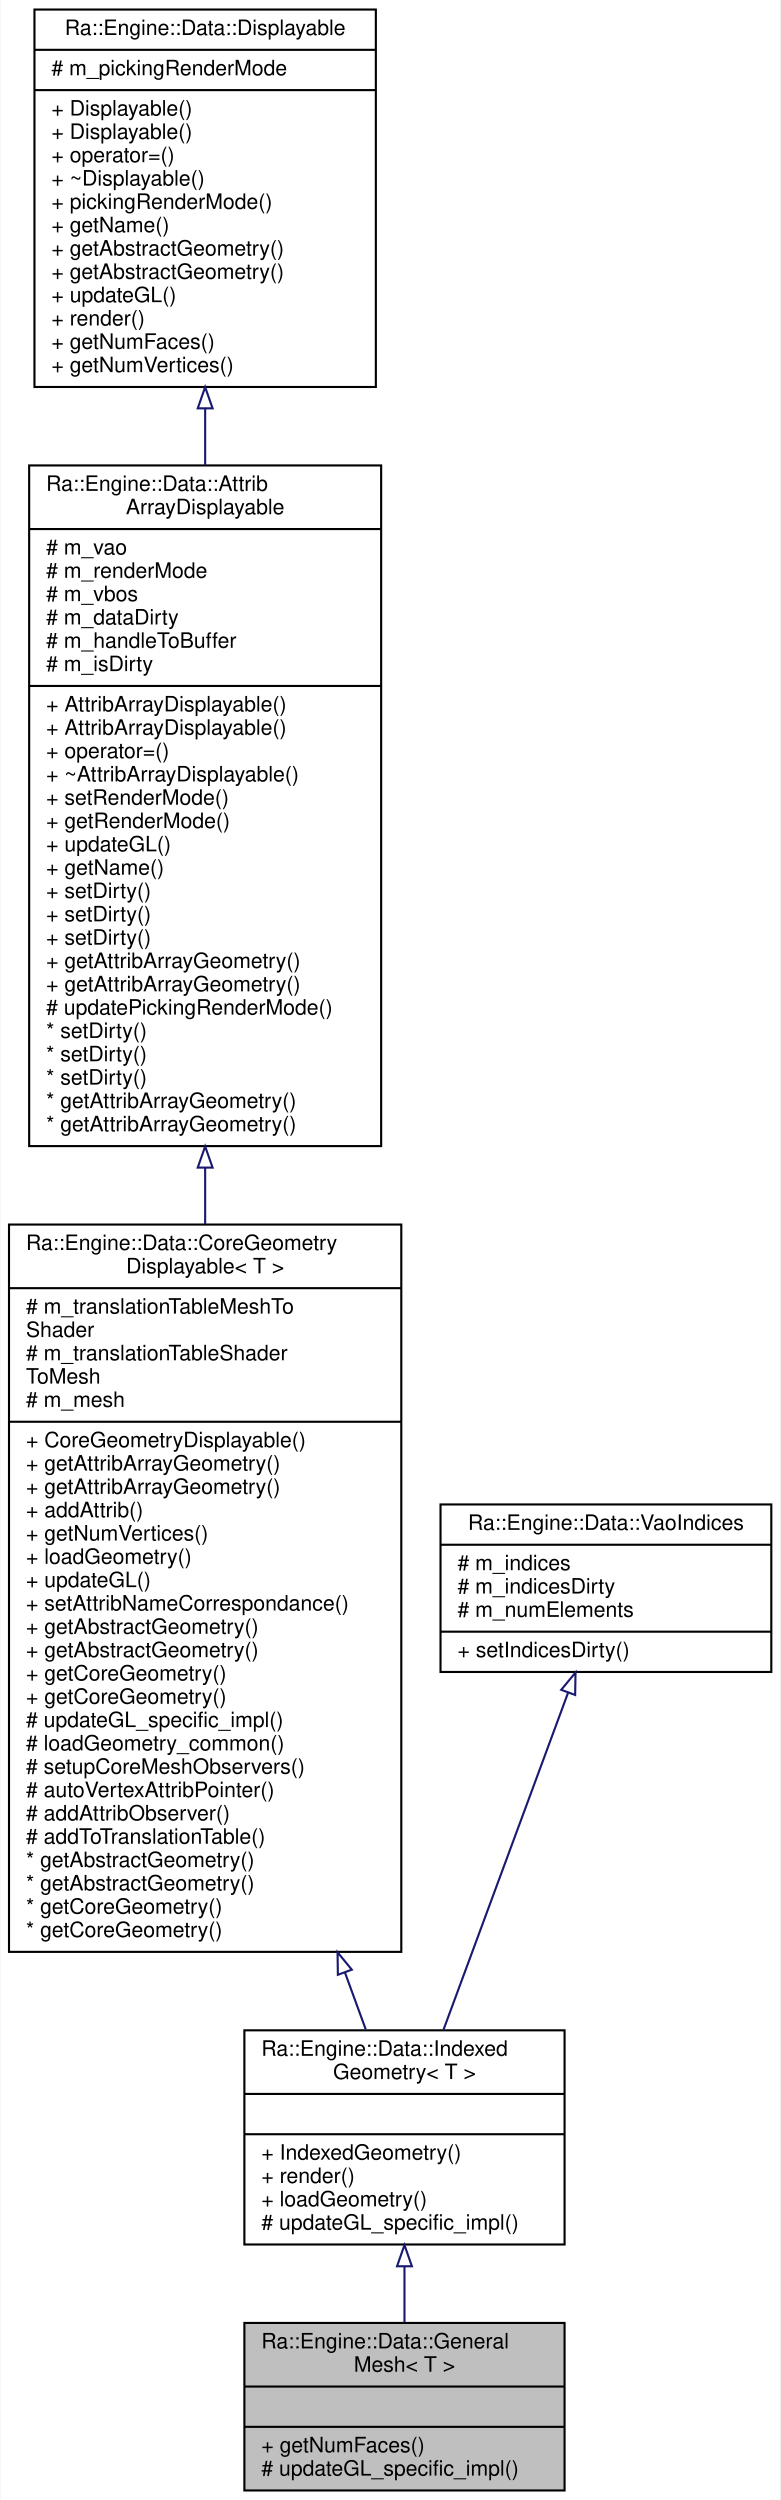
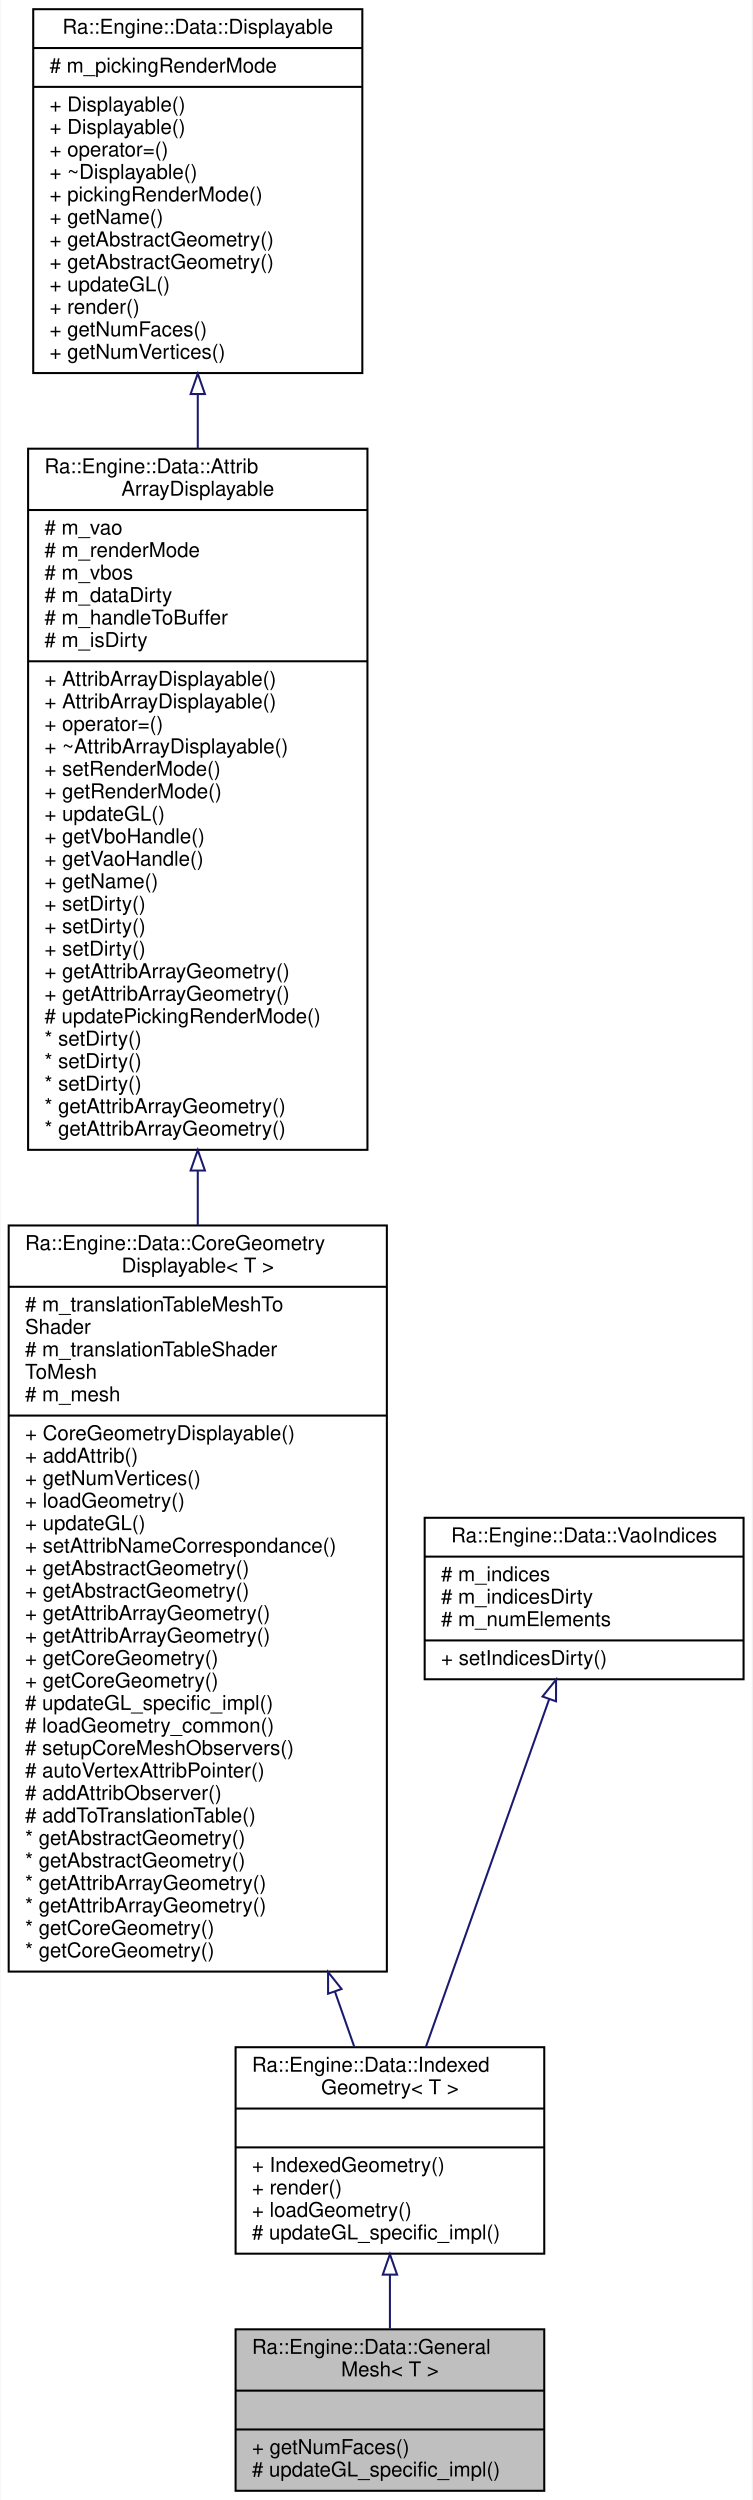
- <svg xmlns="http://www.w3.org/2000/svg" xmlns:xlink="http://www.w3.org/1999/xlink" width="368pt" height="1179pt" viewBox="0.00 0.00 367.50 1179.00">
-   <g id="graph0" class="graph" transform="scale(1 1) rotate(0) translate(4 1175)">
-     <polygon fill="white" stroke="transparent" points="-4,4 -4,-1175 363.5,-1175 363.5,4 -4,4" />
+ <svg xmlns="http://www.w3.org/2000/svg" xmlns:xlink="http://www.w3.org/1999/xlink" width="368pt" height="1223pt" viewBox="0.00 0.00 367.50 1223.00">
+   <g id="graph0" class="graph" transform="scale(1 1) rotate(0) translate(4 1219)">
+     <polygon fill="white" stroke="transparent" points="-4,4 -4,-1219 363.5,-1219 363.5,4 -4,4" />
    <g id="node1" class="node">
      <g id="a_node1">
        <a xlink:title=" ">
          <polygon fill="#bfbfbf" stroke="black" points="111,-0.5 111,-79.5 262,-79.5 262,-0.5 111,-0.5" />
          <text text-anchor="start" x="119" y="-67.5" font-family="Helvetica,sans-Serif" font-size="10.00">Ra::Engine::Data::General</text>
          <text text-anchor="middle" x="186.5" y="-56.5" font-family="Helvetica,sans-Serif" font-size="10.00">Mesh&lt; T &gt;</text>
          <polyline fill="none" stroke="black" points="111,-49.5 262,-49.5 " />
          <text text-anchor="middle" x="186.5" y="-37.5" font-family="Helvetica,sans-Serif" font-size="10.00"> </text>
          <polyline fill="none" stroke="black" points="111,-30.5 262,-30.5 " />
          <text text-anchor="start" x="119" y="-18.5" font-family="Helvetica,sans-Serif" font-size="10.00">+ getNumFaces()</text>
          <text text-anchor="start" x="119" y="-7.5" font-family="Helvetica,sans-Serif" font-size="10.00"># updateGL_specific_impl()</text>
        </a>
      </g>
    </g>
    <g id="node2" class="node">
      <g id="a_node2">
        <a xlink:href="classRa_1_1Engine_1_1Data_1_1IndexedGeometry.html" target="_top" xlink:title="An engine mesh owning CoreGeometry, with indices.">
          <polygon fill="white" stroke="black" points="111,-116.5 111,-217.5 262,-217.5 262,-116.5 111,-116.5" />
          <text text-anchor="start" x="119" y="-205.5" font-family="Helvetica,sans-Serif" font-size="10.00">Ra::Engine::Data::Indexed</text>
          <text text-anchor="middle" x="186.5" y="-194.5" font-family="Helvetica,sans-Serif" font-size="10.00">Geometry&lt; T &gt;</text>
          <polyline fill="none" stroke="black" points="111,-187.5 262,-187.5 " />
          <text text-anchor="middle" x="186.5" y="-175.5" font-family="Helvetica,sans-Serif" font-size="10.00"> </text>
          <polyline fill="none" stroke="black" points="111,-168.5 262,-168.5 " />
          <text text-anchor="start" x="119" y="-156.5" font-family="Helvetica,sans-Serif" font-size="10.00">+ IndexedGeometry()</text>
          <text text-anchor="start" x="119" y="-145.5" font-family="Helvetica,sans-Serif" font-size="10.00">+ render()</text>
          <text text-anchor="start" x="119" y="-134.5" font-family="Helvetica,sans-Serif" font-size="10.00">+ loadGeometry()</text>
          <text text-anchor="start" x="119" y="-123.5" font-family="Helvetica,sans-Serif" font-size="10.00"># updateGL_specific_impl()</text>
        </a>
      </g>
    </g>
    <g id="edge1" class="edge">
      <path fill="none" stroke="midnightblue" d="M186.5,-106.19C186.5,-97.22 186.5,-88.18 186.5,-79.81" />
      <polygon fill="none" stroke="midnightblue" points="183,-106.24 186.5,-116.24 190,-106.24 183,-106.24" />
    </g>
    <g id="node3" class="node">
      <g id="a_node3">
        <a xlink:href="classRa_1_1Engine_1_1Data_1_1CoreGeometryDisplayable.html" target="_top" xlink:title="Template class to manage the Displayable aspect of a Core Geomertry, such as TriangleMesh.">
-           <polygon fill="white" stroke="black" points="0,-254.5 0,-597.5 185,-597.5 185,-254.5 0,-254.5" />
-           <text text-anchor="start" x="8" y="-585.5" font-family="Helvetica,sans-Serif" font-size="10.00">Ra::Engine::Data::CoreGeometry</text>
-           <text text-anchor="middle" x="92.5" y="-574.5" font-family="Helvetica,sans-Serif" font-size="10.00">Displayable&lt; T &gt;</text>
-           <polyline fill="none" stroke="black" points="0,-567.5 185,-567.5 " />
-           <text text-anchor="start" x="8" y="-555.5" font-family="Helvetica,sans-Serif" font-size="10.00"># m_translationTableMeshTo</text>
-           <text text-anchor="start" x="8" y="-544.5" font-family="Helvetica,sans-Serif" font-size="10.00">Shader</text>
-           <text text-anchor="start" x="8" y="-533.5" font-family="Helvetica,sans-Serif" font-size="10.00"># m_translationTableShader</text>
-           <text text-anchor="start" x="8" y="-522.5" font-family="Helvetica,sans-Serif" font-size="10.00">ToMesh</text>
-           <text text-anchor="start" x="8" y="-511.5" font-family="Helvetica,sans-Serif" font-size="10.00"># m_mesh</text>
-           <polyline fill="none" stroke="black" points="0,-504.5 185,-504.5 " />
-           <text text-anchor="start" x="8" y="-492.5" font-family="Helvetica,sans-Serif" font-size="10.00">+ CoreGeometryDisplayable()</text>
-           <text text-anchor="start" x="8" y="-481.5" font-family="Helvetica,sans-Serif" font-size="10.00">+ getAttribArrayGeometry()</text>
-           <text text-anchor="start" x="8" y="-470.5" font-family="Helvetica,sans-Serif" font-size="10.00">+ getAttribArrayGeometry()</text>
-           <text text-anchor="start" x="8" y="-459.5" font-family="Helvetica,sans-Serif" font-size="10.00">+ addAttrib()</text>
-           <text text-anchor="start" x="8" y="-448.5" font-family="Helvetica,sans-Serif" font-size="10.00">+ getNumVertices()</text>
-           <text text-anchor="start" x="8" y="-437.5" font-family="Helvetica,sans-Serif" font-size="10.00">+ loadGeometry()</text>
-           <text text-anchor="start" x="8" y="-426.5" font-family="Helvetica,sans-Serif" font-size="10.00">+ updateGL()</text>
-           <text text-anchor="start" x="8" y="-415.5" font-family="Helvetica,sans-Serif" font-size="10.00">+ setAttribNameCorrespondance()</text>
-           <text text-anchor="start" x="8" y="-404.5" font-family="Helvetica,sans-Serif" font-size="10.00">+ getAbstractGeometry()</text>
-           <text text-anchor="start" x="8" y="-393.5" font-family="Helvetica,sans-Serif" font-size="10.00">+ getAbstractGeometry()</text>
-           <text text-anchor="start" x="8" y="-382.5" font-family="Helvetica,sans-Serif" font-size="10.00">+ getCoreGeometry()</text>
-           <text text-anchor="start" x="8" y="-371.5" font-family="Helvetica,sans-Serif" font-size="10.00">+ getCoreGeometry()</text>
-           <text text-anchor="start" x="8" y="-360.5" font-family="Helvetica,sans-Serif" font-size="10.00"># updateGL_specific_impl()</text>
-           <text text-anchor="start" x="8" y="-349.5" font-family="Helvetica,sans-Serif" font-size="10.00"># loadGeometry_common()</text>
-           <text text-anchor="start" x="8" y="-338.5" font-family="Helvetica,sans-Serif" font-size="10.00"># setupCoreMeshObservers()</text>
-           <text text-anchor="start" x="8" y="-327.5" font-family="Helvetica,sans-Serif" font-size="10.00"># autoVertexAttribPointer()</text>
-           <text text-anchor="start" x="8" y="-316.5" font-family="Helvetica,sans-Serif" font-size="10.00"># addAttribObserver()</text>
-           <text text-anchor="start" x="8" y="-305.5" font-family="Helvetica,sans-Serif" font-size="10.00"># addToTranslationTable()</text>
-           <text text-anchor="start" x="8" y="-294.5" font-family="Helvetica,sans-Serif" font-size="10.00">* getAbstractGeometry()</text>
-           <text text-anchor="start" x="8" y="-283.5" font-family="Helvetica,sans-Serif" font-size="10.00">* getAbstractGeometry()</text>
+           <polygon fill="white" stroke="black" points="0,-254.5 0,-619.5 185,-619.5 185,-254.5 0,-254.5" />
+           <text text-anchor="start" x="8" y="-607.5" font-family="Helvetica,sans-Serif" font-size="10.00">Ra::Engine::Data::CoreGeometry</text>
+           <text text-anchor="middle" x="92.5" y="-596.5" font-family="Helvetica,sans-Serif" font-size="10.00">Displayable&lt; T &gt;</text>
+           <polyline fill="none" stroke="black" points="0,-589.5 185,-589.5 " />
+           <text text-anchor="start" x="8" y="-577.5" font-family="Helvetica,sans-Serif" font-size="10.00"># m_translationTableMeshTo</text>
+           <text text-anchor="start" x="8" y="-566.5" font-family="Helvetica,sans-Serif" font-size="10.00">Shader</text>
+           <text text-anchor="start" x="8" y="-555.5" font-family="Helvetica,sans-Serif" font-size="10.00"># m_translationTableShader</text>
+           <text text-anchor="start" x="8" y="-544.5" font-family="Helvetica,sans-Serif" font-size="10.00">ToMesh</text>
+           <text text-anchor="start" x="8" y="-533.5" font-family="Helvetica,sans-Serif" font-size="10.00"># m_mesh</text>
+           <polyline fill="none" stroke="black" points="0,-526.5 185,-526.5 " />
+           <text text-anchor="start" x="8" y="-514.5" font-family="Helvetica,sans-Serif" font-size="10.00">+ CoreGeometryDisplayable()</text>
+           <text text-anchor="start" x="8" y="-503.5" font-family="Helvetica,sans-Serif" font-size="10.00">+ addAttrib()</text>
+           <text text-anchor="start" x="8" y="-492.5" font-family="Helvetica,sans-Serif" font-size="10.00">+ getNumVertices()</text>
+           <text text-anchor="start" x="8" y="-481.5" font-family="Helvetica,sans-Serif" font-size="10.00">+ loadGeometry()</text>
+           <text text-anchor="start" x="8" y="-470.5" font-family="Helvetica,sans-Serif" font-size="10.00">+ updateGL()</text>
+           <text text-anchor="start" x="8" y="-459.5" font-family="Helvetica,sans-Serif" font-size="10.00">+ setAttribNameCorrespondance()</text>
+           <text text-anchor="start" x="8" y="-448.5" font-family="Helvetica,sans-Serif" font-size="10.00">+ getAbstractGeometry()</text>
+           <text text-anchor="start" x="8" y="-437.5" font-family="Helvetica,sans-Serif" font-size="10.00">+ getAbstractGeometry()</text>
+           <text text-anchor="start" x="8" y="-426.5" font-family="Helvetica,sans-Serif" font-size="10.00">+ getAttribArrayGeometry()</text>
+           <text text-anchor="start" x="8" y="-415.5" font-family="Helvetica,sans-Serif" font-size="10.00">+ getAttribArrayGeometry()</text>
+           <text text-anchor="start" x="8" y="-404.5" font-family="Helvetica,sans-Serif" font-size="10.00">+ getCoreGeometry()</text>
+           <text text-anchor="start" x="8" y="-393.5" font-family="Helvetica,sans-Serif" font-size="10.00">+ getCoreGeometry()</text>
+           <text text-anchor="start" x="8" y="-382.5" font-family="Helvetica,sans-Serif" font-size="10.00"># updateGL_specific_impl()</text>
+           <text text-anchor="start" x="8" y="-371.5" font-family="Helvetica,sans-Serif" font-size="10.00"># loadGeometry_common()</text>
+           <text text-anchor="start" x="8" y="-360.5" font-family="Helvetica,sans-Serif" font-size="10.00"># setupCoreMeshObservers()</text>
+           <text text-anchor="start" x="8" y="-349.5" font-family="Helvetica,sans-Serif" font-size="10.00"># autoVertexAttribPointer()</text>
+           <text text-anchor="start" x="8" y="-338.5" font-family="Helvetica,sans-Serif" font-size="10.00"># addAttribObserver()</text>
+           <text text-anchor="start" x="8" y="-327.5" font-family="Helvetica,sans-Serif" font-size="10.00"># addToTranslationTable()</text>
+           <text text-anchor="start" x="8" y="-316.5" font-family="Helvetica,sans-Serif" font-size="10.00">* getAbstractGeometry()</text>
+           <text text-anchor="start" x="8" y="-305.5" font-family="Helvetica,sans-Serif" font-size="10.00">* getAbstractGeometry()</text>
+           <text text-anchor="start" x="8" y="-294.5" font-family="Helvetica,sans-Serif" font-size="10.00">* getAttribArrayGeometry()</text>
+           <text text-anchor="start" x="8" y="-283.5" font-family="Helvetica,sans-Serif" font-size="10.00">* getAttribArrayGeometry()</text>
          <text text-anchor="start" x="8" y="-272.5" font-family="Helvetica,sans-Serif" font-size="10.00">* getCoreGeometry()</text>
          <text text-anchor="start" x="8" y="-261.5" font-family="Helvetica,sans-Serif" font-size="10.00">* getCoreGeometry()</text>
        </a>
      </g>
    </g>
    <g id="edge2" class="edge">
-       <path fill="none" stroke="midnightblue" d="M158.45,-244.69C161.91,-235.22 165.21,-226.21 168.25,-217.91" />
-       <polygon fill="none" stroke="midnightblue" points="155.09,-243.7 154.94,-254.29 161.66,-246.1 155.09,-243.7" />
+       <path fill="none" stroke="midnightblue" d="M159.63,-244.61C162.97,-235.1 166.14,-226.06 169.05,-217.75" />
+       <polygon fill="none" stroke="midnightblue" points="156.25,-243.68 156.24,-254.27 162.85,-245.99 156.25,-243.68" />
    </g>
    <g id="node4" class="node">
      <g id="a_node4">
        <a xlink:href="classRa_1_1Engine_1_1Data_1_1AttribArrayDisplayable.html" target="_top" xlink:title=" ">
-           <polygon fill="white" stroke="black" points="9.5,-634.5 9.5,-955.5 175.5,-955.5 175.5,-634.5 9.5,-634.5" />
-           <text text-anchor="start" x="17.5" y="-943.5" font-family="Helvetica,sans-Serif" font-size="10.00">Ra::Engine::Data::Attrib</text>
-           <text text-anchor="middle" x="92.5" y="-932.5" font-family="Helvetica,sans-Serif" font-size="10.00">ArrayDisplayable</text>
-           <polyline fill="none" stroke="black" points="9.5,-925.5 175.5,-925.5 " />
-           <text text-anchor="start" x="17.5" y="-913.5" font-family="Helvetica,sans-Serif" font-size="10.00"># m_vao</text>
-           <text text-anchor="start" x="17.5" y="-902.5" font-family="Helvetica,sans-Serif" font-size="10.00"># m_renderMode</text>
-           <text text-anchor="start" x="17.5" y="-891.5" font-family="Helvetica,sans-Serif" font-size="10.00"># m_vbos</text>
-           <text text-anchor="start" x="17.5" y="-880.5" font-family="Helvetica,sans-Serif" font-size="10.00"># m_dataDirty</text>
-           <text text-anchor="start" x="17.5" y="-869.5" font-family="Helvetica,sans-Serif" font-size="10.00"># m_handleToBuffer</text>
-           <text text-anchor="start" x="17.5" y="-858.5" font-family="Helvetica,sans-Serif" font-size="10.00"># m_isDirty</text>
-           <polyline fill="none" stroke="black" points="9.5,-851.5 175.5,-851.5 " />
-           <text text-anchor="start" x="17.5" y="-839.5" font-family="Helvetica,sans-Serif" font-size="10.00">+ AttribArrayDisplayable()</text>
-           <text text-anchor="start" x="17.5" y="-828.5" font-family="Helvetica,sans-Serif" font-size="10.00">+ AttribArrayDisplayable()</text>
-           <text text-anchor="start" x="17.5" y="-817.5" font-family="Helvetica,sans-Serif" font-size="10.00">+ operator=()</text>
-           <text text-anchor="start" x="17.5" y="-806.5" font-family="Helvetica,sans-Serif" font-size="10.00">+ ~AttribArrayDisplayable()</text>
-           <text text-anchor="start" x="17.5" y="-795.5" font-family="Helvetica,sans-Serif" font-size="10.00">+ setRenderMode()</text>
-           <text text-anchor="start" x="17.5" y="-784.5" font-family="Helvetica,sans-Serif" font-size="10.00">+ getRenderMode()</text>
-           <text text-anchor="start" x="17.5" y="-773.5" font-family="Helvetica,sans-Serif" font-size="10.00">+ updateGL()</text>
-           <text text-anchor="start" x="17.5" y="-762.5" font-family="Helvetica,sans-Serif" font-size="10.00">+ getName()</text>
+           <polygon fill="white" stroke="black" points="9.5,-656.5 9.5,-999.5 175.5,-999.5 175.5,-656.5 9.5,-656.5" />
+           <text text-anchor="start" x="17.5" y="-987.5" font-family="Helvetica,sans-Serif" font-size="10.00">Ra::Engine::Data::Attrib</text>
+           <text text-anchor="middle" x="92.5" y="-976.5" font-family="Helvetica,sans-Serif" font-size="10.00">ArrayDisplayable</text>
+           <polyline fill="none" stroke="black" points="9.5,-969.5 175.5,-969.5 " />
+           <text text-anchor="start" x="17.5" y="-957.5" font-family="Helvetica,sans-Serif" font-size="10.00"># m_vao</text>
+           <text text-anchor="start" x="17.5" y="-946.5" font-family="Helvetica,sans-Serif" font-size="10.00"># m_renderMode</text>
+           <text text-anchor="start" x="17.5" y="-935.5" font-family="Helvetica,sans-Serif" font-size="10.00"># m_vbos</text>
+           <text text-anchor="start" x="17.5" y="-924.5" font-family="Helvetica,sans-Serif" font-size="10.00"># m_dataDirty</text>
+           <text text-anchor="start" x="17.5" y="-913.5" font-family="Helvetica,sans-Serif" font-size="10.00"># m_handleToBuffer</text>
+           <text text-anchor="start" x="17.5" y="-902.5" font-family="Helvetica,sans-Serif" font-size="10.00"># m_isDirty</text>
+           <polyline fill="none" stroke="black" points="9.5,-895.5 175.5,-895.5 " />
+           <text text-anchor="start" x="17.5" y="-883.5" font-family="Helvetica,sans-Serif" font-size="10.00">+ AttribArrayDisplayable()</text>
+           <text text-anchor="start" x="17.5" y="-872.5" font-family="Helvetica,sans-Serif" font-size="10.00">+ AttribArrayDisplayable()</text>
+           <text text-anchor="start" x="17.5" y="-861.5" font-family="Helvetica,sans-Serif" font-size="10.00">+ operator=()</text>
+           <text text-anchor="start" x="17.5" y="-850.5" font-family="Helvetica,sans-Serif" font-size="10.00">+ ~AttribArrayDisplayable()</text>
+           <text text-anchor="start" x="17.5" y="-839.5" font-family="Helvetica,sans-Serif" font-size="10.00">+ setRenderMode()</text>
+           <text text-anchor="start" x="17.5" y="-828.5" font-family="Helvetica,sans-Serif" font-size="10.00">+ getRenderMode()</text>
+           <text text-anchor="start" x="17.5" y="-817.5" font-family="Helvetica,sans-Serif" font-size="10.00">+ updateGL()</text>
+           <text text-anchor="start" x="17.5" y="-806.5" font-family="Helvetica,sans-Serif" font-size="10.00">+ getVboHandle()</text>
+           <text text-anchor="start" x="17.5" y="-795.5" font-family="Helvetica,sans-Serif" font-size="10.00">+ getVaoHandle()</text>
+           <text text-anchor="start" x="17.5" y="-784.5" font-family="Helvetica,sans-Serif" font-size="10.00">+ getName()</text>
+           <text text-anchor="start" x="17.5" y="-773.5" font-family="Helvetica,sans-Serif" font-size="10.00">+ setDirty()</text>
+           <text text-anchor="start" x="17.5" y="-762.5" font-family="Helvetica,sans-Serif" font-size="10.00">+ setDirty()</text>
          <text text-anchor="start" x="17.5" y="-751.5" font-family="Helvetica,sans-Serif" font-size="10.00">+ setDirty()</text>
-           <text text-anchor="start" x="17.5" y="-740.5" font-family="Helvetica,sans-Serif" font-size="10.00">+ setDirty()</text>
-           <text text-anchor="start" x="17.5" y="-729.5" font-family="Helvetica,sans-Serif" font-size="10.00">+ setDirty()</text>
-           <text text-anchor="start" x="17.5" y="-718.5" font-family="Helvetica,sans-Serif" font-size="10.00">+ getAttribArrayGeometry()</text>
-           <text text-anchor="start" x="17.5" y="-707.5" font-family="Helvetica,sans-Serif" font-size="10.00">+ getAttribArrayGeometry()</text>
-           <text text-anchor="start" x="17.5" y="-696.5" font-family="Helvetica,sans-Serif" font-size="10.00"># updatePickingRenderMode()</text>
+           <text text-anchor="start" x="17.5" y="-740.5" font-family="Helvetica,sans-Serif" font-size="10.00">+ getAttribArrayGeometry()</text>
+           <text text-anchor="start" x="17.5" y="-729.5" font-family="Helvetica,sans-Serif" font-size="10.00">+ getAttribArrayGeometry()</text>
+           <text text-anchor="start" x="17.5" y="-718.5" font-family="Helvetica,sans-Serif" font-size="10.00"># updatePickingRenderMode()</text>
+           <text text-anchor="start" x="17.5" y="-707.5" font-family="Helvetica,sans-Serif" font-size="10.00">* setDirty()</text>
+           <text text-anchor="start" x="17.5" y="-696.5" font-family="Helvetica,sans-Serif" font-size="10.00">* setDirty()</text>
          <text text-anchor="start" x="17.5" y="-685.5" font-family="Helvetica,sans-Serif" font-size="10.00">* setDirty()</text>
-           <text text-anchor="start" x="17.5" y="-674.5" font-family="Helvetica,sans-Serif" font-size="10.00">* setDirty()</text>
-           <text text-anchor="start" x="17.5" y="-663.5" font-family="Helvetica,sans-Serif" font-size="10.00">* setDirty()</text>
-           <text text-anchor="start" x="17.5" y="-652.5" font-family="Helvetica,sans-Serif" font-size="10.00">* getAttribArrayGeometry()</text>
-           <text text-anchor="start" x="17.5" y="-641.5" font-family="Helvetica,sans-Serif" font-size="10.00">* getAttribArrayGeometry()</text>
+           <text text-anchor="start" x="17.5" y="-674.5" font-family="Helvetica,sans-Serif" font-size="10.00">* getAttribArrayGeometry()</text>
+           <text text-anchor="start" x="17.5" y="-663.5" font-family="Helvetica,sans-Serif" font-size="10.00">* getAttribArrayGeometry()</text>
        </a>
      </g>
    </g>
    <g id="edge3" class="edge">
-       <path fill="none" stroke="midnightblue" d="M92.5,-624.35C92.5,-615.45 92.5,-606.52 92.5,-597.62" />
-       <polygon fill="none" stroke="midnightblue" points="89,-624.36 92.5,-634.36 96,-624.36 89,-624.36" />
+       <path fill="none" stroke="midnightblue" d="M92.5,-646.1C92.5,-637.33 92.5,-628.53 92.5,-619.75" />
+       <polygon fill="none" stroke="midnightblue" points="89,-646.38 92.5,-656.38 96,-646.38 89,-646.38" />
    </g>
    <g id="node5" class="node">
      <g id="a_node5">
        <a xlink:href="classRa_1_1Engine_1_1Data_1_1Displayable.html" target="_top" xlink:title=" ">
-           <polygon fill="white" stroke="black" points="12,-992.5 12,-1170.5 173,-1170.5 173,-992.5 12,-992.5" />
-           <text text-anchor="middle" x="92.5" y="-1158.5" font-family="Helvetica,sans-Serif" font-size="10.00">Ra::Engine::Data::Displayable</text>
-           <polyline fill="none" stroke="black" points="12,-1151.5 173,-1151.5 " />
-           <text text-anchor="start" x="20" y="-1139.5" font-family="Helvetica,sans-Serif" font-size="10.00"># m_pickingRenderMode</text>
-           <polyline fill="none" stroke="black" points="12,-1132.5 173,-1132.5 " />
-           <text text-anchor="start" x="20" y="-1120.5" font-family="Helvetica,sans-Serif" font-size="10.00">+ Displayable()</text>
-           <text text-anchor="start" x="20" y="-1109.5" font-family="Helvetica,sans-Serif" font-size="10.00">+ Displayable()</text>
-           <text text-anchor="start" x="20" y="-1098.5" font-family="Helvetica,sans-Serif" font-size="10.00">+ operator=()</text>
-           <text text-anchor="start" x="20" y="-1087.5" font-family="Helvetica,sans-Serif" font-size="10.00">+ ~Displayable()</text>
-           <text text-anchor="start" x="20" y="-1076.5" font-family="Helvetica,sans-Serif" font-size="10.00">+ pickingRenderMode()</text>
-           <text text-anchor="start" x="20" y="-1065.5" font-family="Helvetica,sans-Serif" font-size="10.00">+ getName()</text>
-           <text text-anchor="start" x="20" y="-1054.5" font-family="Helvetica,sans-Serif" font-size="10.00">+ getAbstractGeometry()</text>
-           <text text-anchor="start" x="20" y="-1043.5" font-family="Helvetica,sans-Serif" font-size="10.00">+ getAbstractGeometry()</text>
-           <text text-anchor="start" x="20" y="-1032.5" font-family="Helvetica,sans-Serif" font-size="10.00">+ updateGL()</text>
-           <text text-anchor="start" x="20" y="-1021.5" font-family="Helvetica,sans-Serif" font-size="10.00">+ render()</text>
-           <text text-anchor="start" x="20" y="-1010.5" font-family="Helvetica,sans-Serif" font-size="10.00">+ getNumFaces()</text>
-           <text text-anchor="start" x="20" y="-999.5" font-family="Helvetica,sans-Serif" font-size="10.00">+ getNumVertices()</text>
+           <polygon fill="white" stroke="black" points="12,-1036.5 12,-1214.5 173,-1214.5 173,-1036.5 12,-1036.5" />
+           <text text-anchor="middle" x="92.5" y="-1202.5" font-family="Helvetica,sans-Serif" font-size="10.00">Ra::Engine::Data::Displayable</text>
+           <polyline fill="none" stroke="black" points="12,-1195.5 173,-1195.5 " />
+           <text text-anchor="start" x="20" y="-1183.5" font-family="Helvetica,sans-Serif" font-size="10.00"># m_pickingRenderMode</text>
+           <polyline fill="none" stroke="black" points="12,-1176.5 173,-1176.5 " />
+           <text text-anchor="start" x="20" y="-1164.5" font-family="Helvetica,sans-Serif" font-size="10.00">+ Displayable()</text>
+           <text text-anchor="start" x="20" y="-1153.5" font-family="Helvetica,sans-Serif" font-size="10.00">+ Displayable()</text>
+           <text text-anchor="start" x="20" y="-1142.5" font-family="Helvetica,sans-Serif" font-size="10.00">+ operator=()</text>
+           <text text-anchor="start" x="20" y="-1131.5" font-family="Helvetica,sans-Serif" font-size="10.00">+ ~Displayable()</text>
+           <text text-anchor="start" x="20" y="-1120.5" font-family="Helvetica,sans-Serif" font-size="10.00">+ pickingRenderMode()</text>
+           <text text-anchor="start" x="20" y="-1109.5" font-family="Helvetica,sans-Serif" font-size="10.00">+ getName()</text>
+           <text text-anchor="start" x="20" y="-1098.5" font-family="Helvetica,sans-Serif" font-size="10.00">+ getAbstractGeometry()</text>
+           <text text-anchor="start" x="20" y="-1087.5" font-family="Helvetica,sans-Serif" font-size="10.00">+ getAbstractGeometry()</text>
+           <text text-anchor="start" x="20" y="-1076.5" font-family="Helvetica,sans-Serif" font-size="10.00">+ updateGL()</text>
+           <text text-anchor="start" x="20" y="-1065.5" font-family="Helvetica,sans-Serif" font-size="10.00">+ render()</text>
+           <text text-anchor="start" x="20" y="-1054.5" font-family="Helvetica,sans-Serif" font-size="10.00">+ getNumFaces()</text>
+           <text text-anchor="start" x="20" y="-1043.5" font-family="Helvetica,sans-Serif" font-size="10.00">+ getNumVertices()</text>
        </a>
      </g>
    </g>
    <g id="edge4" class="edge">
-       <path fill="none" stroke="midnightblue" d="M92.5,-982.32C92.5,-973.6 92.5,-964.64 92.5,-955.58" />
-       <polygon fill="none" stroke="midnightblue" points="89,-982.43 92.5,-992.43 96,-982.43 89,-982.43" />
+       <path fill="none" stroke="midnightblue" d="M92.5,-1026.21C92.5,-1017.55 92.5,-1008.64 92.5,-999.61" />
+       <polygon fill="none" stroke="midnightblue" points="89,-1026.24 92.5,-1036.24 96,-1026.24 89,-1026.24" />
    </g>
    <g id="node6" class="node">
      <g id="a_node6">
        <a xlink:href="classRa_1_1Engine_1_1Data_1_1VaoIndices.html" target="_top" xlink:title="Concept class to ensure consistent naming of VaoIndices accross derived classes.">
-           <polygon fill="white" stroke="black" points="203.5,-386.5 203.5,-465.5 359.5,-465.5 359.5,-386.5 203.5,-386.5" />
-           <text text-anchor="middle" x="281.5" y="-453.5" font-family="Helvetica,sans-Serif" font-size="10.00">Ra::Engine::Data::VaoIndices</text>
-           <polyline fill="none" stroke="black" points="203.5,-446.5 359.5,-446.5 " />
-           <text text-anchor="start" x="211.5" y="-434.5" font-family="Helvetica,sans-Serif" font-size="10.00"># m_indices</text>
-           <text text-anchor="start" x="211.5" y="-423.5" font-family="Helvetica,sans-Serif" font-size="10.00"># m_indicesDirty</text>
-           <text text-anchor="start" x="211.5" y="-412.5" font-family="Helvetica,sans-Serif" font-size="10.00"># m_numElements</text>
-           <polyline fill="none" stroke="black" points="203.5,-405.5 359.5,-405.5 " />
-           <text text-anchor="start" x="211.5" y="-393.5" font-family="Helvetica,sans-Serif" font-size="10.00">+ setIndicesDirty()</text>
+           <polygon fill="white" stroke="black" points="203.5,-397.5 203.5,-476.5 359.5,-476.5 359.5,-397.5 203.5,-397.5" />
+           <text text-anchor="middle" x="281.5" y="-464.5" font-family="Helvetica,sans-Serif" font-size="10.00">Ra::Engine::Data::VaoIndices</text>
+           <polyline fill="none" stroke="black" points="203.5,-457.5 359.5,-457.5 " />
+           <text text-anchor="start" x="211.5" y="-445.5" font-family="Helvetica,sans-Serif" font-size="10.00"># m_indices</text>
+           <text text-anchor="start" x="211.5" y="-434.5" font-family="Helvetica,sans-Serif" font-size="10.00"># m_indicesDirty</text>
+           <text text-anchor="start" x="211.5" y="-423.5" font-family="Helvetica,sans-Serif" font-size="10.00"># m_numElements</text>
+           <polyline fill="none" stroke="black" points="203.5,-416.5 359.5,-416.5 " />
+           <text text-anchor="start" x="211.5" y="-404.5" font-family="Helvetica,sans-Serif" font-size="10.00">+ setIndicesDirty()</text>
        </a>
      </g>
    </g>
    <g id="edge5" class="edge">
-       <path fill="none" stroke="midnightblue" d="M263.62,-376.62C246.82,-331.19 221.81,-263.51 204.86,-217.66" />
-       <polygon fill="none" stroke="midnightblue" points="260.42,-378.08 267.17,-386.25 266.99,-375.65 260.42,-378.08" />
+       <path fill="none" stroke="midnightblue" d="M264.4,-387.76C247.35,-339.67 221.3,-266.18 204.09,-217.62" />
+       <polygon fill="none" stroke="midnightblue" points="261.15,-389.06 267.79,-397.32 267.75,-386.72 261.15,-389.06" />
    </g>
  </g>
</svg>
